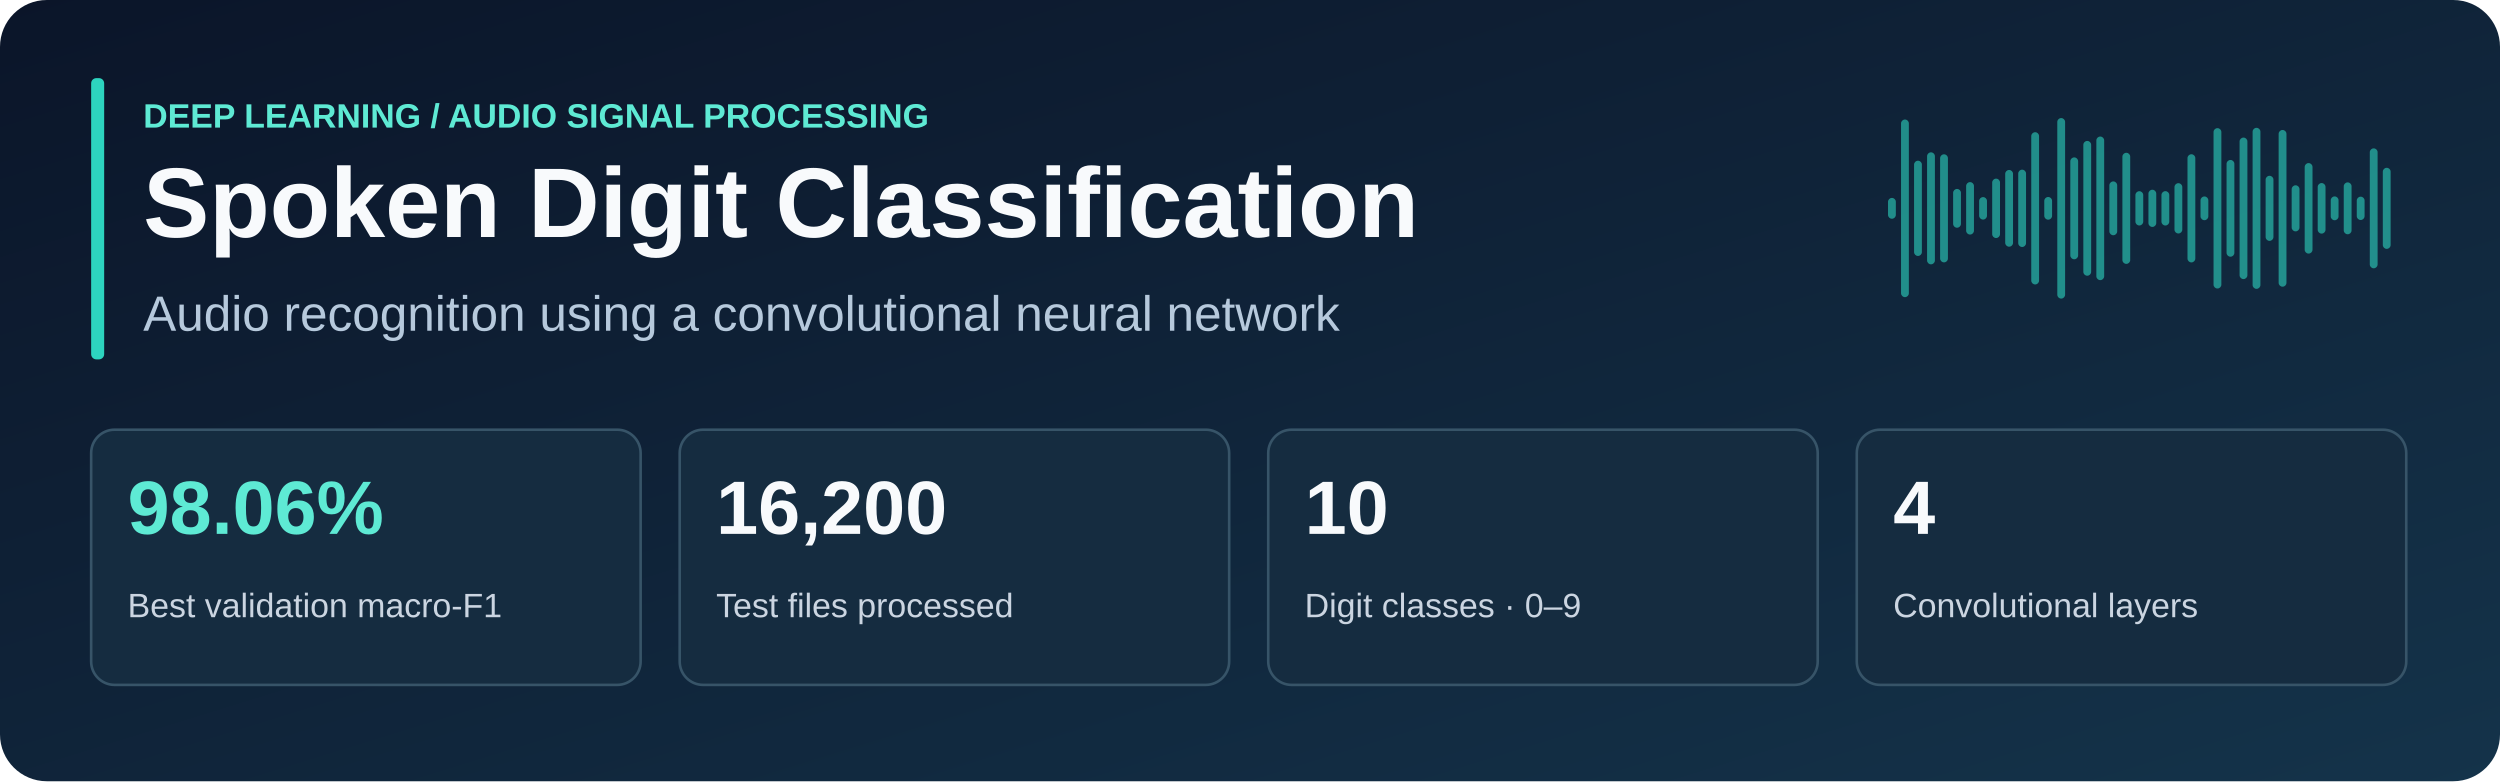
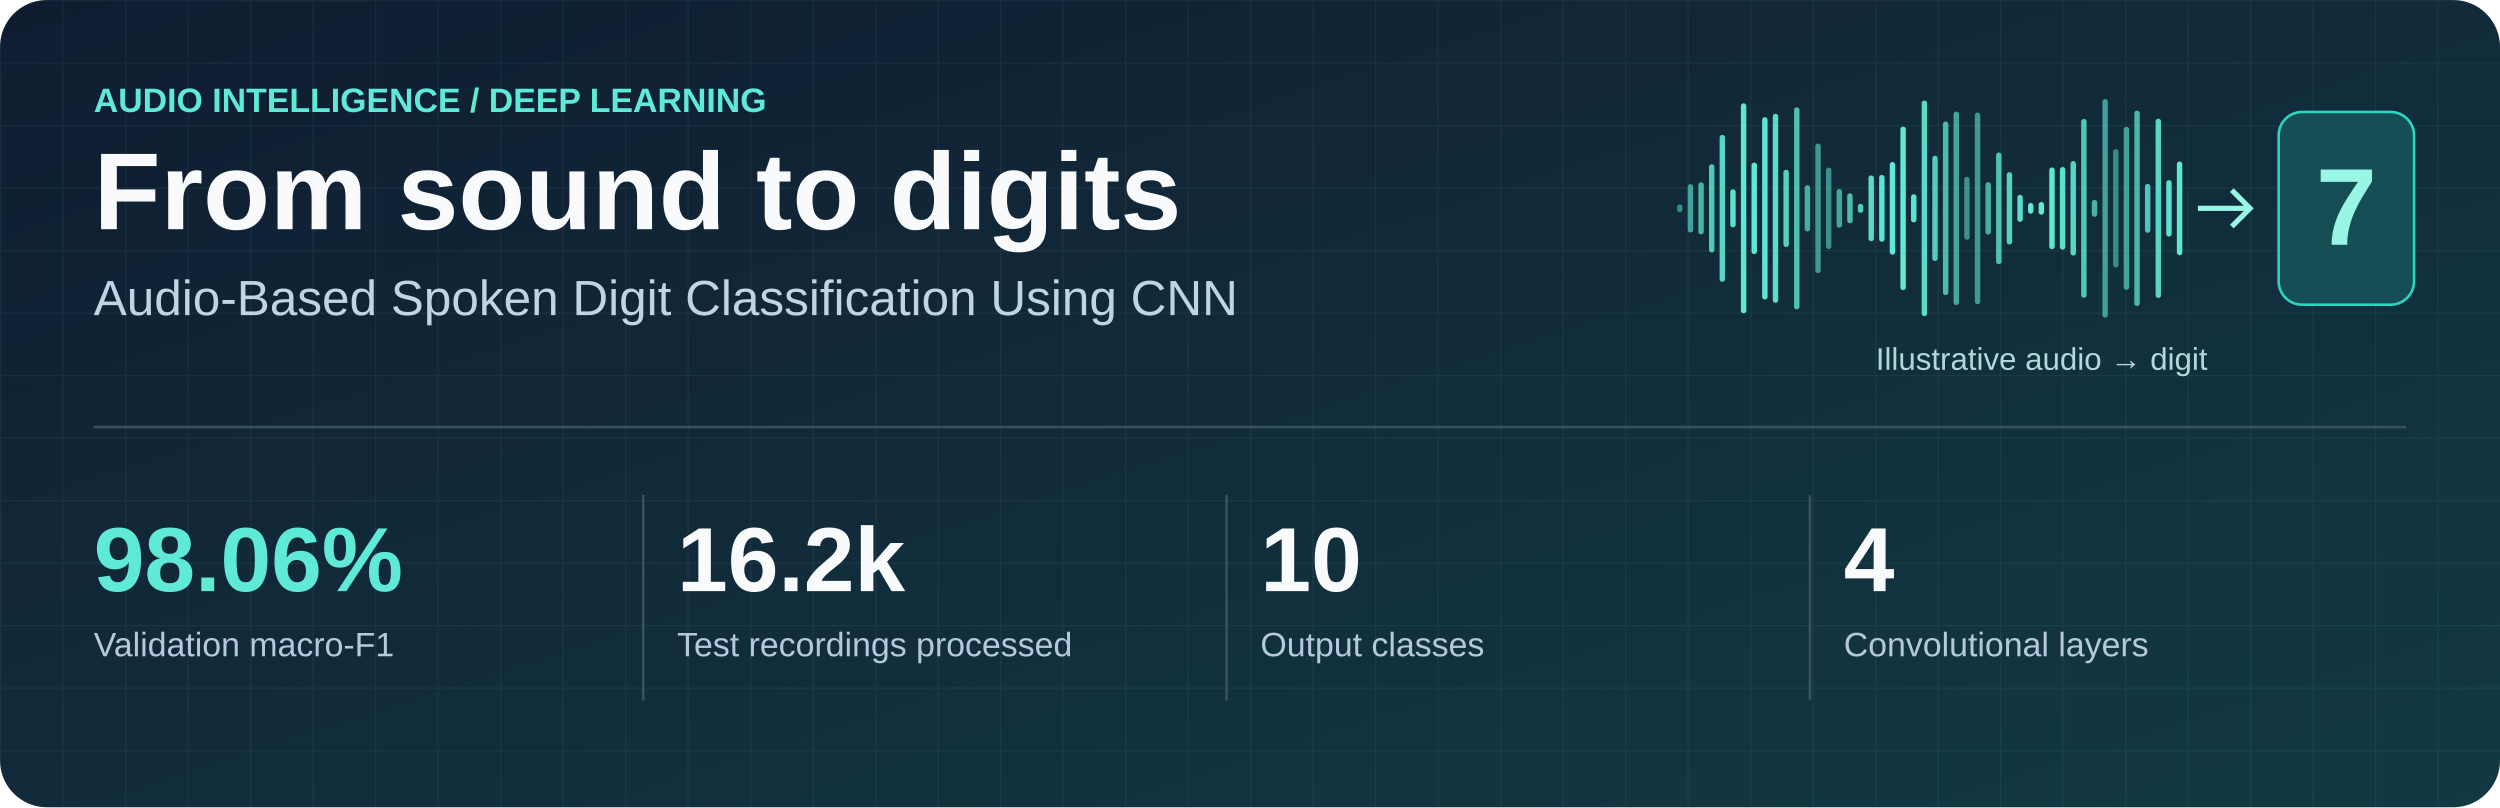
- <svg xmlns="http://www.w3.org/2000/svg" viewBox="0 0 960 300" width="960" height="300">
+ <svg xmlns="http://www.w3.org/2000/svg" viewBox="0 0 960 310" width="960" height="310">
  <defs>
-     <linearGradient id="g" x1="0%" y1="0%" x2="100%" y2="100%">
-       <stop stop-color="#0b1529" />
-       <stop offset="1" stop-color="#14334a" />
+     <linearGradient id="b" x1="0%" y1="0%" x2="100%" y2="100%">
+       <stop stop-color="#101c31" />
+       <stop offset="1" stop-color="#123a43" />
    </linearGradient>
+     <pattern id="p" width="24" height="24" patternUnits="userSpaceOnUse">
+       <path d="M24 0H0V24" fill="none" stroke="#b4f5e9" stroke-opacity=".06" />
+     </pattern>
  </defs>
-   <rect width="960" height="300" rx="18" fill="url(#g)" />
-   <rect x="35" y="30" width="5" height="108" rx="2" fill="#2dd4bf" />
-   <text x="55" y="49" font-family="Arial,Helvetica,sans-serif" font-size="13" fill="#5eead4" font-weight="700" text-anchor="start">DEEP LEARNING  /  AUDIO SIGNAL PROCESSING</text>
-   <text x="55" y="91" font-family="Arial,Helvetica,sans-serif" font-size="38" fill="#f8fafc" font-weight="700" text-anchor="start">Spoken Digit Classification</text>
-   <text x="55" y="127" font-family="Arial,Helvetica,sans-serif" font-size="19" fill="#b6c9dc" font-weight="400" text-anchor="start">Audio recognition using a convolutional neural network</text>
-   <rect x="725" y="76" width="3" height="8" rx="1.5" fill="#2dd4bf" opacity=".6" />
-   <rect x="730" y="45.896" width="3" height="68.207" rx="1.5" fill="#2dd4bf" opacity=".6" />
-   <rect x="735" y="61.713" width="3" height="36.574" rx="1.5" fill="#2dd4bf" opacity=".6" />
-   <rect x="740" y="58.496" width="3" height="43.007" rx="1.5" fill="#2dd4bf" opacity=".6" />
-   <rect x="745" y="59.25" width="3" height="41.5" rx="1.5" fill="#2dd4bf" opacity=".6" />
-   <rect x="750" y="72.554" width="3" height="14.893" rx="1.5" fill="#2dd4bf" opacity=".6" />
-   <rect x="755" y="69.932" width="3" height="20.137" rx="1.5" fill="#2dd4bf" opacity=".6" />
-   <rect x="760" y="75.684" width="3" height="8.632" rx="1.5" fill="#2dd4bf" opacity=".6" />
-   <rect x="765" y="68.595" width="3" height="22.809" rx="1.5" fill="#2dd4bf" opacity=".6" />
-   <rect x="770" y="65.266" width="3" height="29.468" rx="1.5" fill="#2dd4bf" opacity=".6" />
-   <rect x="775" y="65.155" width="3" height="29.69" rx="1.5" fill="#2dd4bf" opacity=".6" />
-   <rect x="780" y="50.77" width="3" height="58.461" rx="1.5" fill="#2dd4bf" opacity=".6" />
-   <rect x="785" y="75.643" width="3" height="8.715" rx="1.5" fill="#2dd4bf" opacity=".6" />
-   <rect x="790" y="45.341" width="3" height="69.319" rx="1.5" fill="#2dd4bf" opacity=".6" />
-   <rect x="795" y="60.439" width="3" height="39.123" rx="1.5" fill="#2dd4bf" opacity=".6" />
-   <rect x="800" y="54.118" width="3" height="51.763" rx="1.5" fill="#2dd4bf" opacity=".6" />
-   <rect x="805" y="52.431" width="3" height="55.137" rx="1.5" fill="#2dd4bf" opacity=".6" />
-   <rect x="810" y="69.667" width="3" height="20.666" rx="1.5" fill="#2dd4bf" opacity=".6" />
-   <rect x="815" y="58.67" width="3" height="42.659" rx="1.5" fill="#2dd4bf" opacity=".6" />
-   <rect x="820" y="73.418" width="3" height="13.165" rx="1.5" fill="#2dd4bf" opacity=".6" />
-   <rect x="825" y="72.857" width="3" height="14.287" rx="1.5" fill="#2dd4bf" opacity=".6" />
-   <rect x="830" y="73.401" width="3" height="13.197" rx="1.5" fill="#2dd4bf" opacity=".6" />
-   <rect x="835" y="70.343" width="3" height="19.315" rx="1.5" fill="#2dd4bf" opacity=".6" />
-   <rect x="840" y="59.231" width="3" height="41.537" rx="1.5" fill="#2dd4bf" opacity=".6" />
-   <rect x="845" y="75.443" width="3" height="9.113" rx="1.5" fill="#2dd4bf" opacity=".6" />
-   <rect x="850" y="49.21" width="3" height="61.579" rx="1.5" fill="#2dd4bf" opacity=".6" />
-   <rect x="855" y="61.425" width="3" height="37.151" rx="1.5" fill="#2dd4bf" opacity=".6" />
-   <rect x="860" y="52.83" width="3" height="54.339" rx="1.5" fill="#2dd4bf" opacity=".6" />
-   <rect x="865" y="49.082" width="3" height="61.836" rx="1.5" fill="#2dd4bf" opacity=".6" />
-   <rect x="870" y="67.5" width="3" height="24.999" rx="1.5" fill="#2dd4bf" opacity=".6" />
-   <rect x="875" y="49.909" width="3" height="60.183" rx="1.5" fill="#2dd4bf" opacity=".6" />
-   <rect x="880" y="71.153" width="3" height="17.693" rx="1.5" fill="#2dd4bf" opacity=".6" />
-   <rect x="885" y="62.624" width="3" height="34.753" rx="1.5" fill="#2dd4bf" opacity=".6" />
-   <rect x="890" y="70.295" width="3" height="19.411" rx="1.5" fill="#2dd4bf" opacity=".6" />
-   <rect x="895" y="75.425" width="3" height="9.151" rx="1.5" fill="#2dd4bf" opacity=".6" />
-   <rect x="900" y="70.04" width="3" height="19.92" rx="1.5" fill="#2dd4bf" opacity=".6" />
-   <rect x="905" y="75.523" width="3" height="8.955" rx="1.5" fill="#2dd4bf" opacity=".6" />
-   <rect x="910" y="56.972" width="3" height="46.057" rx="1.5" fill="#2dd4bf" opacity=".6" />
-   <rect x="915" y="64.434" width="3" height="31.132" rx="1.5" fill="#2dd4bf" opacity=".6" />
-   <rect x="35" y="165" width="211" height="98" rx="9" fill="#152c40" stroke="#375468" />
-   <text x="49" y="205" font-family="Arial,Helvetica,sans-serif" font-size="29" fill="#5eead4" font-weight="700" text-anchor="start">98.06%</text>
-   <text x="49" y="237" font-family="Arial,Helvetica,sans-serif" font-size="13" fill="#cbd5e1" font-weight="400" text-anchor="start">Best validation macro-F1</text>
-   <rect x="261" y="165" width="211" height="98" rx="9" fill="#152c40" stroke="#375468" />
-   <text x="275" y="205" font-family="Arial,Helvetica,sans-serif" font-size="29" fill="#f8fafc" font-weight="700" text-anchor="start">16,200</text>
-   <text x="275" y="237" font-family="Arial,Helvetica,sans-serif" font-size="13" fill="#cbd5e1" font-weight="400" text-anchor="start">Test files processed</text>
-   <rect x="487" y="165" width="211" height="98" rx="9" fill="#152c40" stroke="#375468" />
-   <text x="501" y="205" font-family="Arial,Helvetica,sans-serif" font-size="29" fill="#f8fafc" font-weight="700" text-anchor="start">10</text>
-   <text x="501" y="237" font-family="Arial,Helvetica,sans-serif" font-size="13" fill="#cbd5e1" font-weight="400" text-anchor="start">Digit classes · 0–9</text>
-   <rect x="713" y="165" width="211" height="98" rx="9" fill="#152c40" stroke="#375468" />
-   <text x="727" y="205" font-family="Arial,Helvetica,sans-serif" font-size="29" fill="#f8fafc" font-weight="700" text-anchor="start">4</text>
-   <text x="727" y="237" font-family="Arial,Helvetica,sans-serif" font-size="13" fill="#cbd5e1" font-weight="400" text-anchor="start">Convolutional layers</text>
+   <rect width="960" height="310" rx="18" fill="url(#b)" />
+   <rect width="960" height="310" rx="18" fill="url(#p)" />
+   <text x="36" y="43" font-family="Arial,Helvetica,sans-serif" font-size="13" fill="#5eead4" font-weight="700" text-anchor="start">AUDIO INTELLIGENCE  /  DEEP LEARNING</text>
+   <text x="36" y="88" font-family="Arial,Helvetica,sans-serif" font-size="42" fill="#f8fafc" font-weight="700" text-anchor="start">From sound to digits</text>
+   <text x="36" y="121" font-family="Arial,Helvetica,sans-serif" font-size="19" fill="#c0d5e3" font-weight="400" text-anchor="start">Audio-Based Spoken Digit Classification Using CNN</text>
+   <rect x="644" y="78.5" width="2.083" height="3" rx="1" fill="#5eead4" opacity="0.5" />
+   <rect x="648.083" y="70.697" width="2.083" height="18.606" rx="1" fill="#5eead4" opacity="0.614" />
+   <rect x="652.167" y="70.006" width="2.083" height="19.987" rx="1" fill="#5eead4" opacity="0.722" />
+   <rect x="656.25" y="63.053" width="2.083" height="33.893" rx="1" fill="#5eead4" opacity="0.818" />
+   <rect x="660.333" y="51.795" width="2.083" height="56.41" rx="1" fill="#5eead4" opacity="0.898" />
+   <rect x="664.417" y="72.692" width="2.083" height="14.615" rx="1" fill="#5eead4" opacity="0.956" />
+   <rect x="668.5" y="39.682" width="2.083" height="80.635" rx="1" fill="#5eead4" opacity="0.991" />
+   <rect x="672.583" y="62.439" width="2.083" height="35.122" rx="1" fill="#5eead4" opacity="1" />
+   <rect x="676.667" y="44.988" width="2.083" height="70.023" rx="1" fill="#5eead4" opacity="0.982" />
+   <rect x="680.75" y="43.704" width="2.083" height="72.591" rx="1" fill="#5eead4" opacity="0.939" />
+   <rect x="684.833" y="65.175" width="2.083" height="29.65" rx="1" fill="#5eead4" opacity="0.873" />
+   <rect x="688.917" y="41.219" width="2.083" height="77.562" rx="1" fill="#5eead4" opacity="0.787" />
+   <rect x="693" y="71.125" width="2.083" height="17.749" rx="1" fill="#5eead4" opacity="0.686" />
+   <rect x="697.083" y="55.133" width="2.083" height="49.735" rx="1" fill="#5eead4" opacity="0.576" />
+   <rect x="701.167" y="64.358" width="2.083" height="31.284" rx="1" fill="#5eead4" opacity="0.539" />
+   <rect x="705.25" y="72.569" width="2.083" height="14.863" rx="1" fill="#5eead4" opacity="0.652" />
+   <rect x="709.333" y="74.244" width="2.083" height="11.512" rx="1" fill="#5eead4" opacity="0.756" />
+   <rect x="713.417" y="78.268" width="2.083" height="3.464" rx="1" fill="#5eead4" opacity="0.847" />
+   <rect x="717.5" y="67.367" width="2.083" height="25.267" rx="1" fill="#5eead4" opacity="0.92" />
+   <rect x="721.583" y="67.177" width="2.083" height="25.646" rx="1" fill="#5eead4" opacity="0.971" />
+   <rect x="725.667" y="62.219" width="2.083" height="35.563" rx="1" fill="#5eead4" opacity="0.997" />
+   <rect x="729.75" y="48.619" width="2.083" height="62.761" rx="1" fill="#5eead4" opacity="0.997" />
+   <rect x="733.833" y="74.592" width="2.083" height="10.815" rx="1" fill="#5eead4" opacity="0.97" />
+   <rect x="737.917" y="38.615" width="2.083" height="82.769" rx="1" fill="#5eead4" opacity="0.919" />
+   <rect x="742" y="59.787" width="2.083" height="40.427" rx="1" fill="#5eead4" opacity="0.846" />
+   <rect x="746.083" y="46.674" width="2.083" height="66.653" rx="1" fill="#5eead4" opacity="0.754" />
+   <rect x="750.167" y="42.859" width="2.083" height="74.282" rx="1" fill="#5eead4" opacity="0.649" />
+   <rect x="754.25" y="67.922" width="2.083" height="24.155" rx="1" fill="#5eead4" opacity="0.537" />
+   <rect x="758.333" y="43.198" width="2.083" height="73.605" rx="1" fill="#5eead4" opacity="0.578" />
+   <rect x="762.417" y="69.938" width="2.083" height="20.124" rx="1" fill="#5eead4" opacity="0.689" />
+   <rect x="766.5" y="58.563" width="2.083" height="42.874" rx="1" fill="#5eead4" opacity="0.789" />
+   <rect x="770.583" y="66.115" width="2.083" height="27.77" rx="1" fill="#5eead4" opacity="0.875" />
+   <rect x="774.667" y="74.81" width="2.083" height="10.381" rx="1" fill="#5eead4" opacity="0.94" />
+   <rect x="778.75" y="77.94" width="2.083" height="4.12" rx="1" fill="#5eead4" opacity="0.983" />
+   <rect x="782.833" y="77.577" width="2.083" height="4.845" rx="1" fill="#5eead4" opacity="1" />
+   <rect x="786.917" y="64.314" width="2.083" height="31.371" rx="1" fill="#5eead4" opacity="0.99" />
+   <rect x="791" y="64.142" width="2.083" height="31.716" rx="1" fill="#5eead4" opacity="0.955" />
+   <rect x="795.083" y="61.86" width="2.083" height="36.281" rx="1" fill="#5eead4" opacity="0.896" />
+   <rect x="799.167" y="45.673" width="2.083" height="68.654" rx="1" fill="#5eead4" opacity="0.816" />
+   <rect x="803.25" y="76.772" width="2.083" height="6.456" rx="1" fill="#5eead4" opacity="0.72" />
+   <rect x="807.333" y="38.036" width="2.083" height="83.928" rx="1" fill="#5eead4" opacity="0.611" />
+   <rect x="811.417" y="57.287" width="2.083" height="45.426" rx="1" fill="#5eead4" opacity="0.503" />
+   <rect x="815.5" y="48.714" width="2.083" height="62.572" rx="1" fill="#5eead4" opacity="0.617" />
+   <rect x="819.583" y="42.48" width="2.083" height="75.041" rx="1" fill="#5eead4" opacity="0.724" />
+   <rect x="823.667" y="70.611" width="2.083" height="18.779" rx="1" fill="#5eead4" opacity="0.82" />
+   <rect x="827.75" y="45.581" width="2.083" height="68.837" rx="1" fill="#5eead4" opacity="0.899" />
+   <rect x="831.833" y="69.167" width="2.083" height="21.665" rx="1" fill="#5eead4" opacity="0.957" />
+   <rect x="835.917" y="62.014" width="2.083" height="35.971" rx="1" fill="#5eead4" opacity="0.991" />
+   <path d="M844 80H864m-7 -7 7 7 -7 7" stroke="#99f6e4" stroke-width="2" fill="none" />
+   <rect x="875" y="43" width="52" height="74" rx="9" fill="#164e55" stroke="#2dd4bf" />
+   <text x="901" y="94" font-family="Arial,Helvetica,sans-serif" font-size="42" fill="#99f6e4" font-weight="700" text-anchor="middle">7</text>
+   <text x="784" y="142" font-family="Arial,Helvetica,sans-serif" font-size="12" fill="#b0d9da" font-weight="400" text-anchor="middle">Illustrative audio → digit</text>
+   <line x1="36" y1="164" x2="924" y2="164" stroke="#36505e" />
+   <text x="36" y="227" font-family="Arial,Helvetica,sans-serif" font-size="35" fill="#5eead4" font-weight="700" text-anchor="start">98.06%</text>
+   <text x="36" y="252" font-family="Arial,Helvetica,sans-serif" font-size="13" fill="#b6c9dc" font-weight="400" text-anchor="start">Validation macro-F1</text>
+   <line x1="247" y1="190" x2="247" y2="269" stroke="#36505e" />
+   <text x="260" y="227" font-family="Arial,Helvetica,sans-serif" font-size="35" fill="#f8fafc" font-weight="700" text-anchor="start">16.2k</text>
+   <text x="260" y="252" font-family="Arial,Helvetica,sans-serif" font-size="13" fill="#b6c9dc" font-weight="400" text-anchor="start">Test recordings processed</text>
+   <line x1="471" y1="190" x2="471" y2="269" stroke="#36505e" />
+   <text x="484" y="227" font-family="Arial,Helvetica,sans-serif" font-size="35" fill="#f8fafc" font-weight="700" text-anchor="start">10</text>
+   <text x="484" y="252" font-family="Arial,Helvetica,sans-serif" font-size="13" fill="#b6c9dc" font-weight="400" text-anchor="start">Output classes</text>
+   <line x1="695" y1="190" x2="695" y2="269" stroke="#36505e" />
+   <text x="708" y="227" font-family="Arial,Helvetica,sans-serif" font-size="35" fill="#f8fafc" font-weight="700" text-anchor="start">4</text>
+   <text x="708" y="252" font-family="Arial,Helvetica,sans-serif" font-size="13" fill="#b6c9dc" font-weight="400" text-anchor="start">Convolutional layers</text>
</svg>
